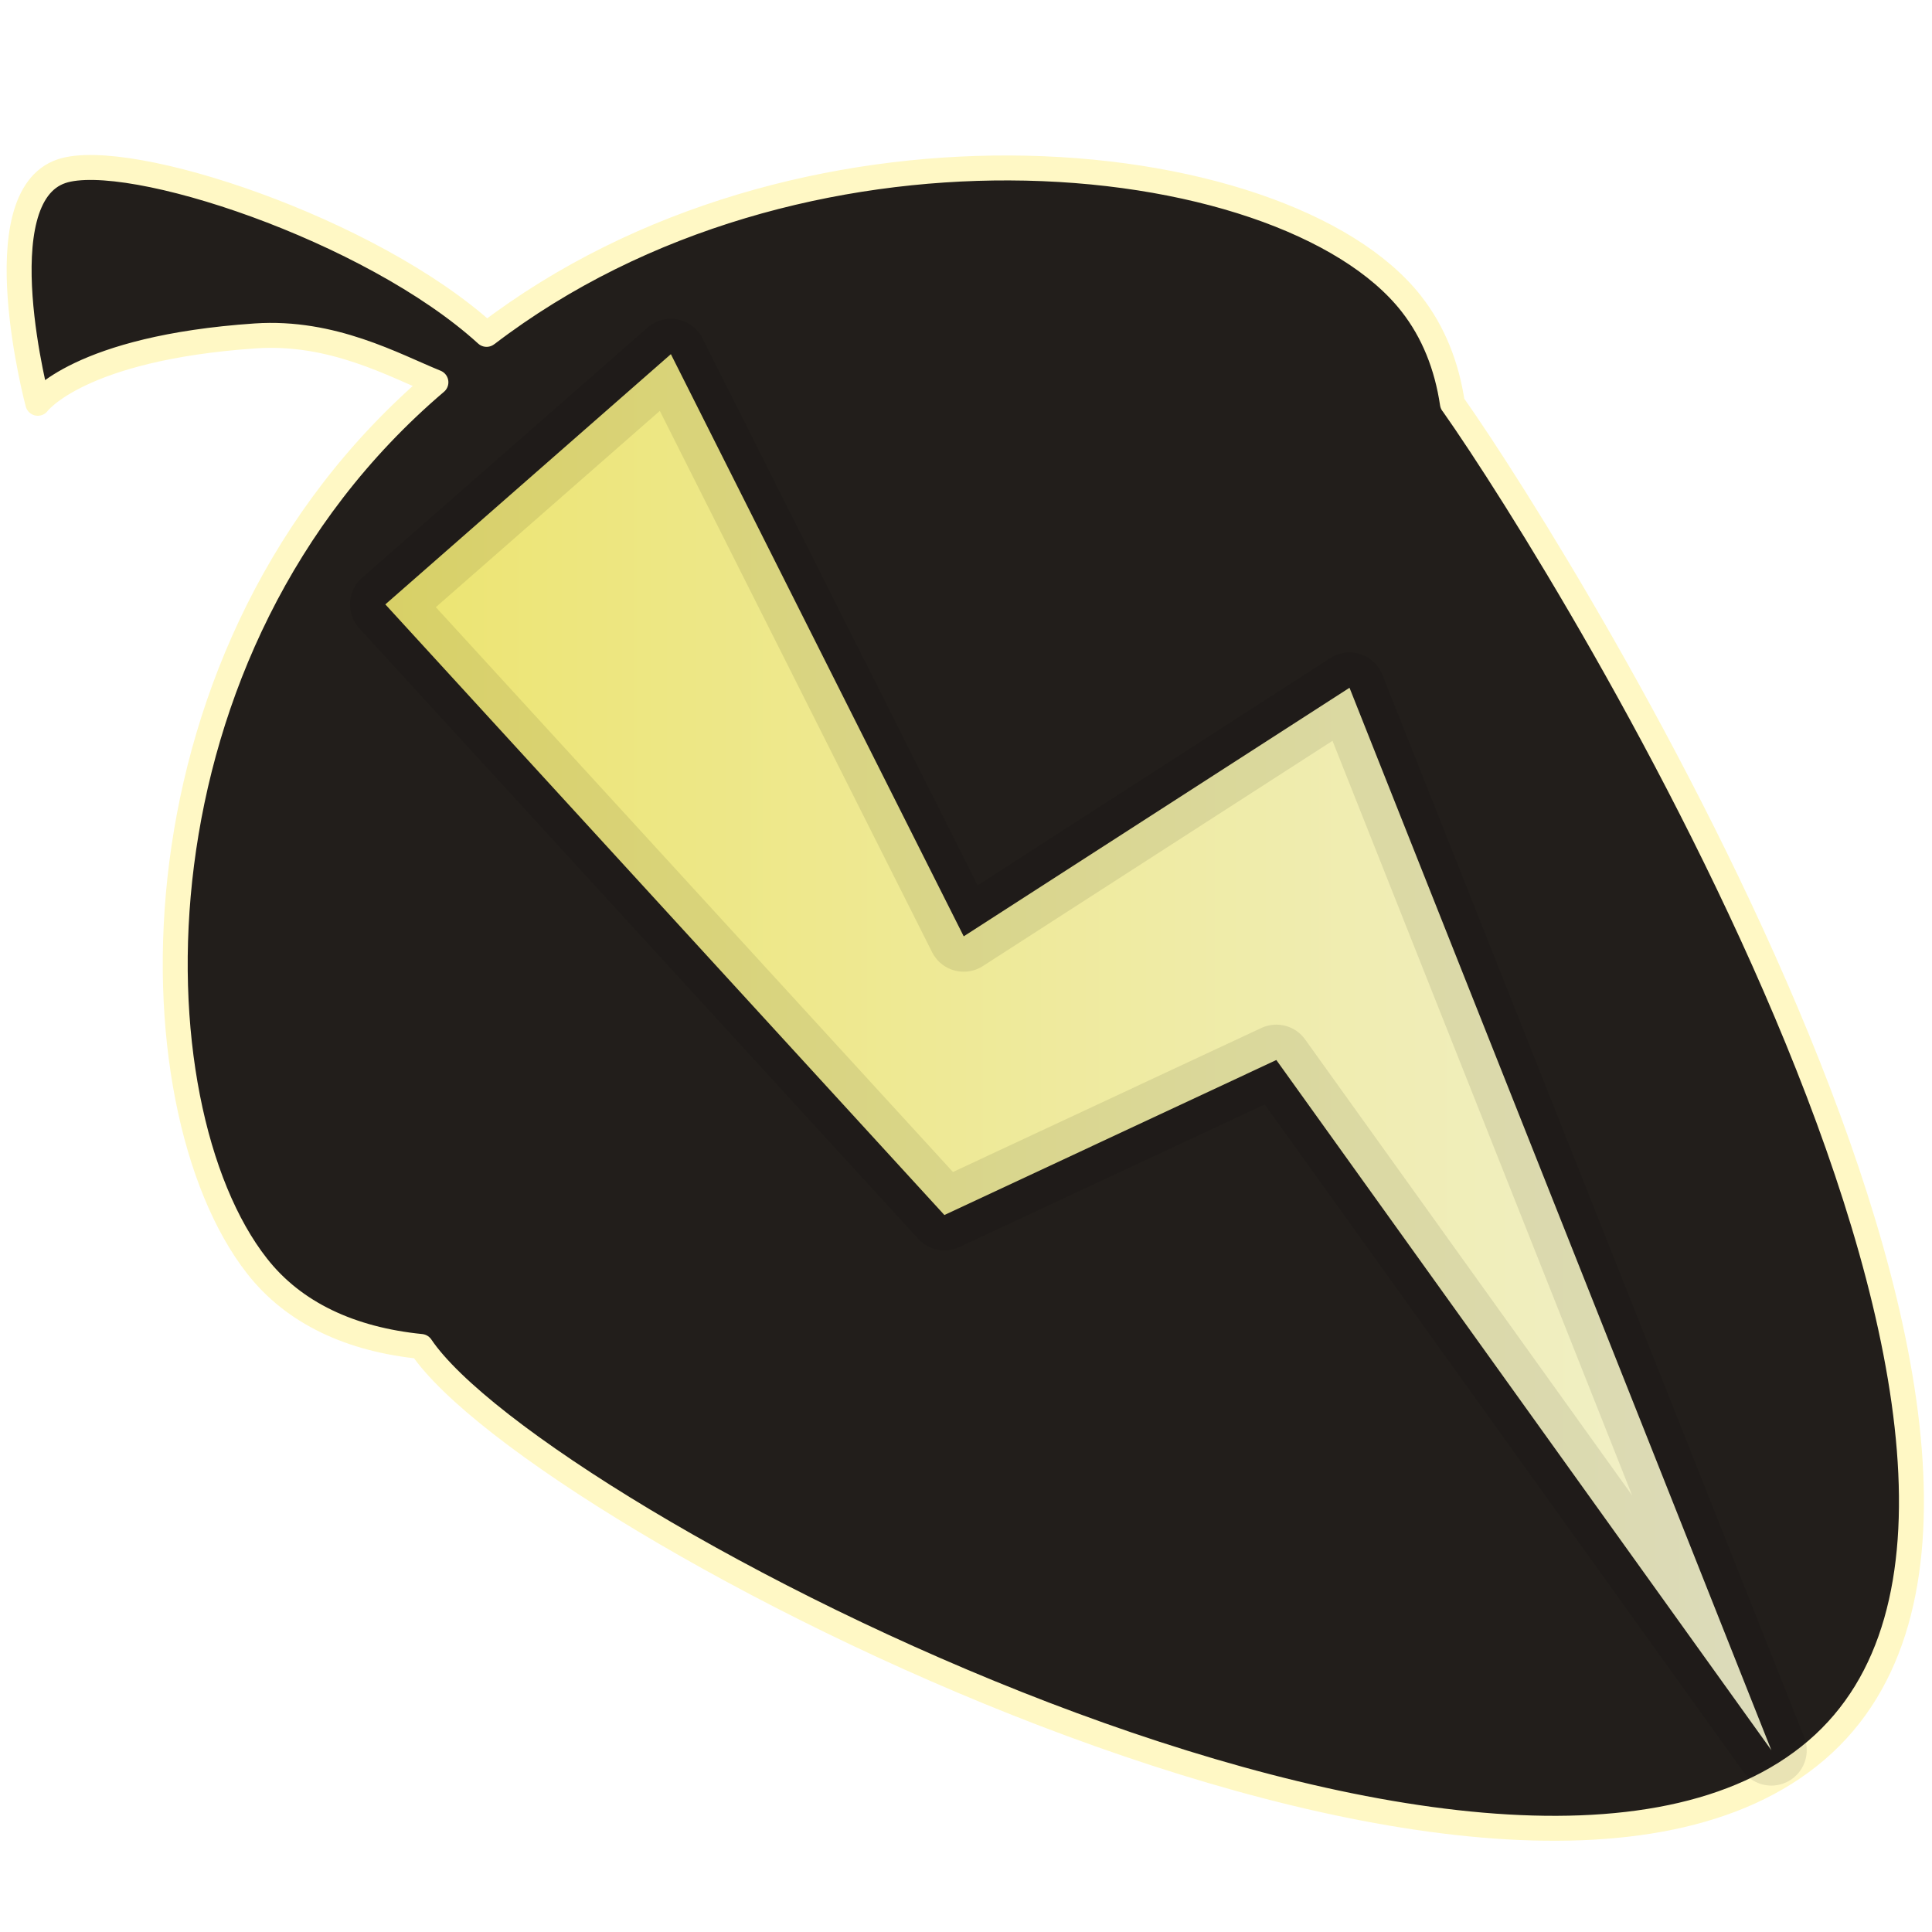
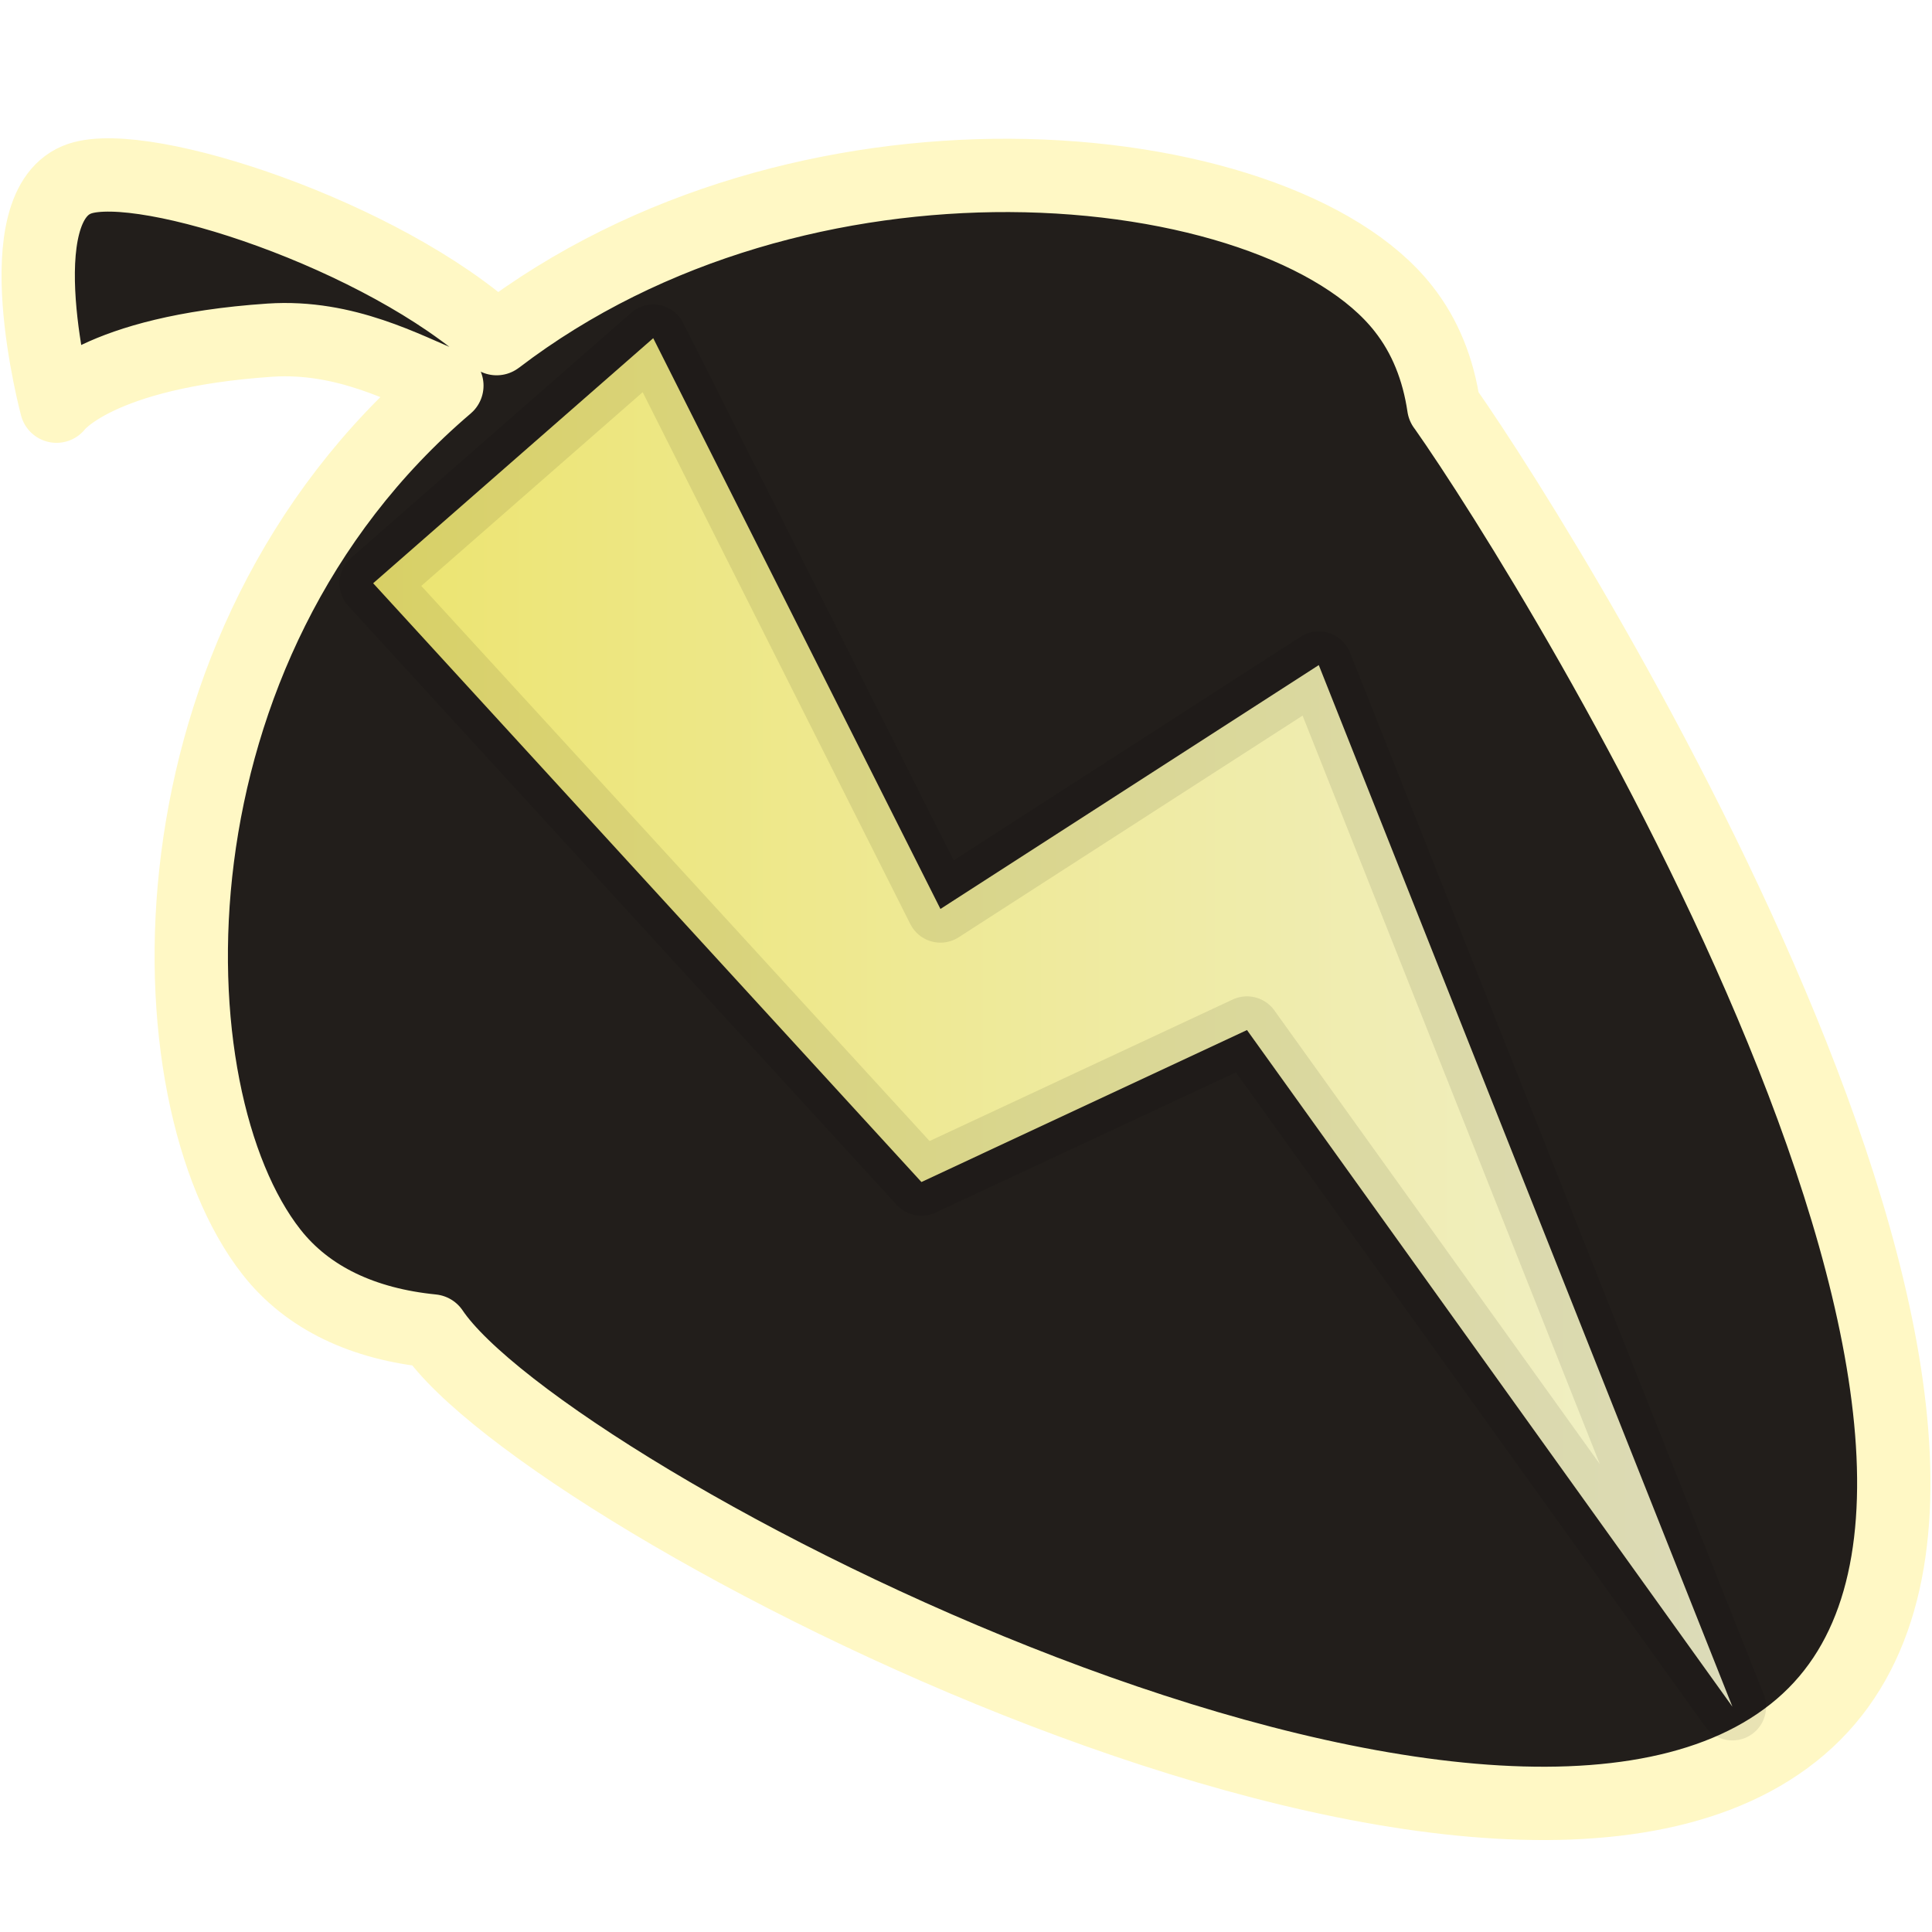
<svg xmlns="http://www.w3.org/2000/svg" width="48" height="48" version="1.1" viewBox="0 0 12.7 12.7">
  <defs>
    <linearGradient id="a" x1="2.265" x2="11.42" y1="6.441" y2="6.441" gradientUnits="userSpaceOnUse">
      <stop stop-color="#ece46e" offset="0" />
      <stop stop-color="#f1f0cb" offset="1" />
    </linearGradient>
  </defs>
  <g stroke-linejoin="round">
-     <path d="m6.635 1.104c-1.135-0.004-2.412 0.311-3.436 1.094-1.091e-4 8.36e-5 -4.146e-4 -8.35e-5 -5.238e-4 0-0.759-0.692-2.355-1.218-2.793-1.073-0.519 0.173-0.157 1.526-0.157 1.526s0.268-0.364 1.431-0.443c0.506-0.034 0.91 0.193 1.186 0.305-2.059 1.753-2.006 4.75-1.176 5.809 0.243 0.311 0.618 0.483 1.078 0.529 0.764 1.136 7.105 4.425 9.173 2.654 2.072-1.775-1.611-7.743-2.391-8.85-6.799e-4 -9.618e-4 -9.599e-4 -8.351e-4 -0.002-0.002-0.037-0.249-0.125-0.471-0.27-0.656-0.417-0.533-1.452-0.889-2.644-0.893z" fill="#221e1b" stroke="#fff8c5" stroke-linecap="square" stroke-width=".164" style="paint-order:markers fill stroke" />
-     <path d="m2.533 3.973 3.675 4.014 2.182-1.019 3.254 4.537-2.773-6.984-2.536 1.634-1.925-3.827z" fill="url(#a)" stroke="#000" stroke-opacity=".086" stroke-width=".465" style="paint-order:normal" />
+     <path d="m6.634 1.153c-1.113-0.004-2.365 0.305-3.369 1.073-1.069e-4 8.2e-5 -4.065e-4 -8.18e-5 -5.136e-4 0-0.744-0.679-2.309-1.195-2.739-1.052-0.509 0.169-0.154 1.496-0.154 1.496s0.262-0.357 1.403-0.434c0.496-0.033 0.893 0.189 1.163 0.299-2.019 1.719-1.967 4.657-1.153 5.695 0.239 0.305 0.606 0.474 1.057 0.519 0.749 1.114 6.967 4.339 8.995 2.602 2.032-1.74-1.58-7.592-2.344-8.677-6.668e-4 -9.431e-4 -9.413e-4 -8.188e-4 -0.002-0.002-0.036-0.244-0.122-0.462-0.265-0.643-0.409-0.522-1.424-0.871-2.592-0.876z" fill="#221e1b" stroke="#fff8c5" stroke-linecap="square" stroke-width=".482" style="paint-order:markers fill stroke" />
+     <path d="m2.453 3.834 3.604 3.936 2.14-0.999 3.191 4.448-2.719-6.847-2.487 1.603-1.888-3.752z" fill="url(#a)" stroke="#000" stroke-opacity=".086" stroke-width=".443" style="paint-order:normal" />
  </g>
</svg>
